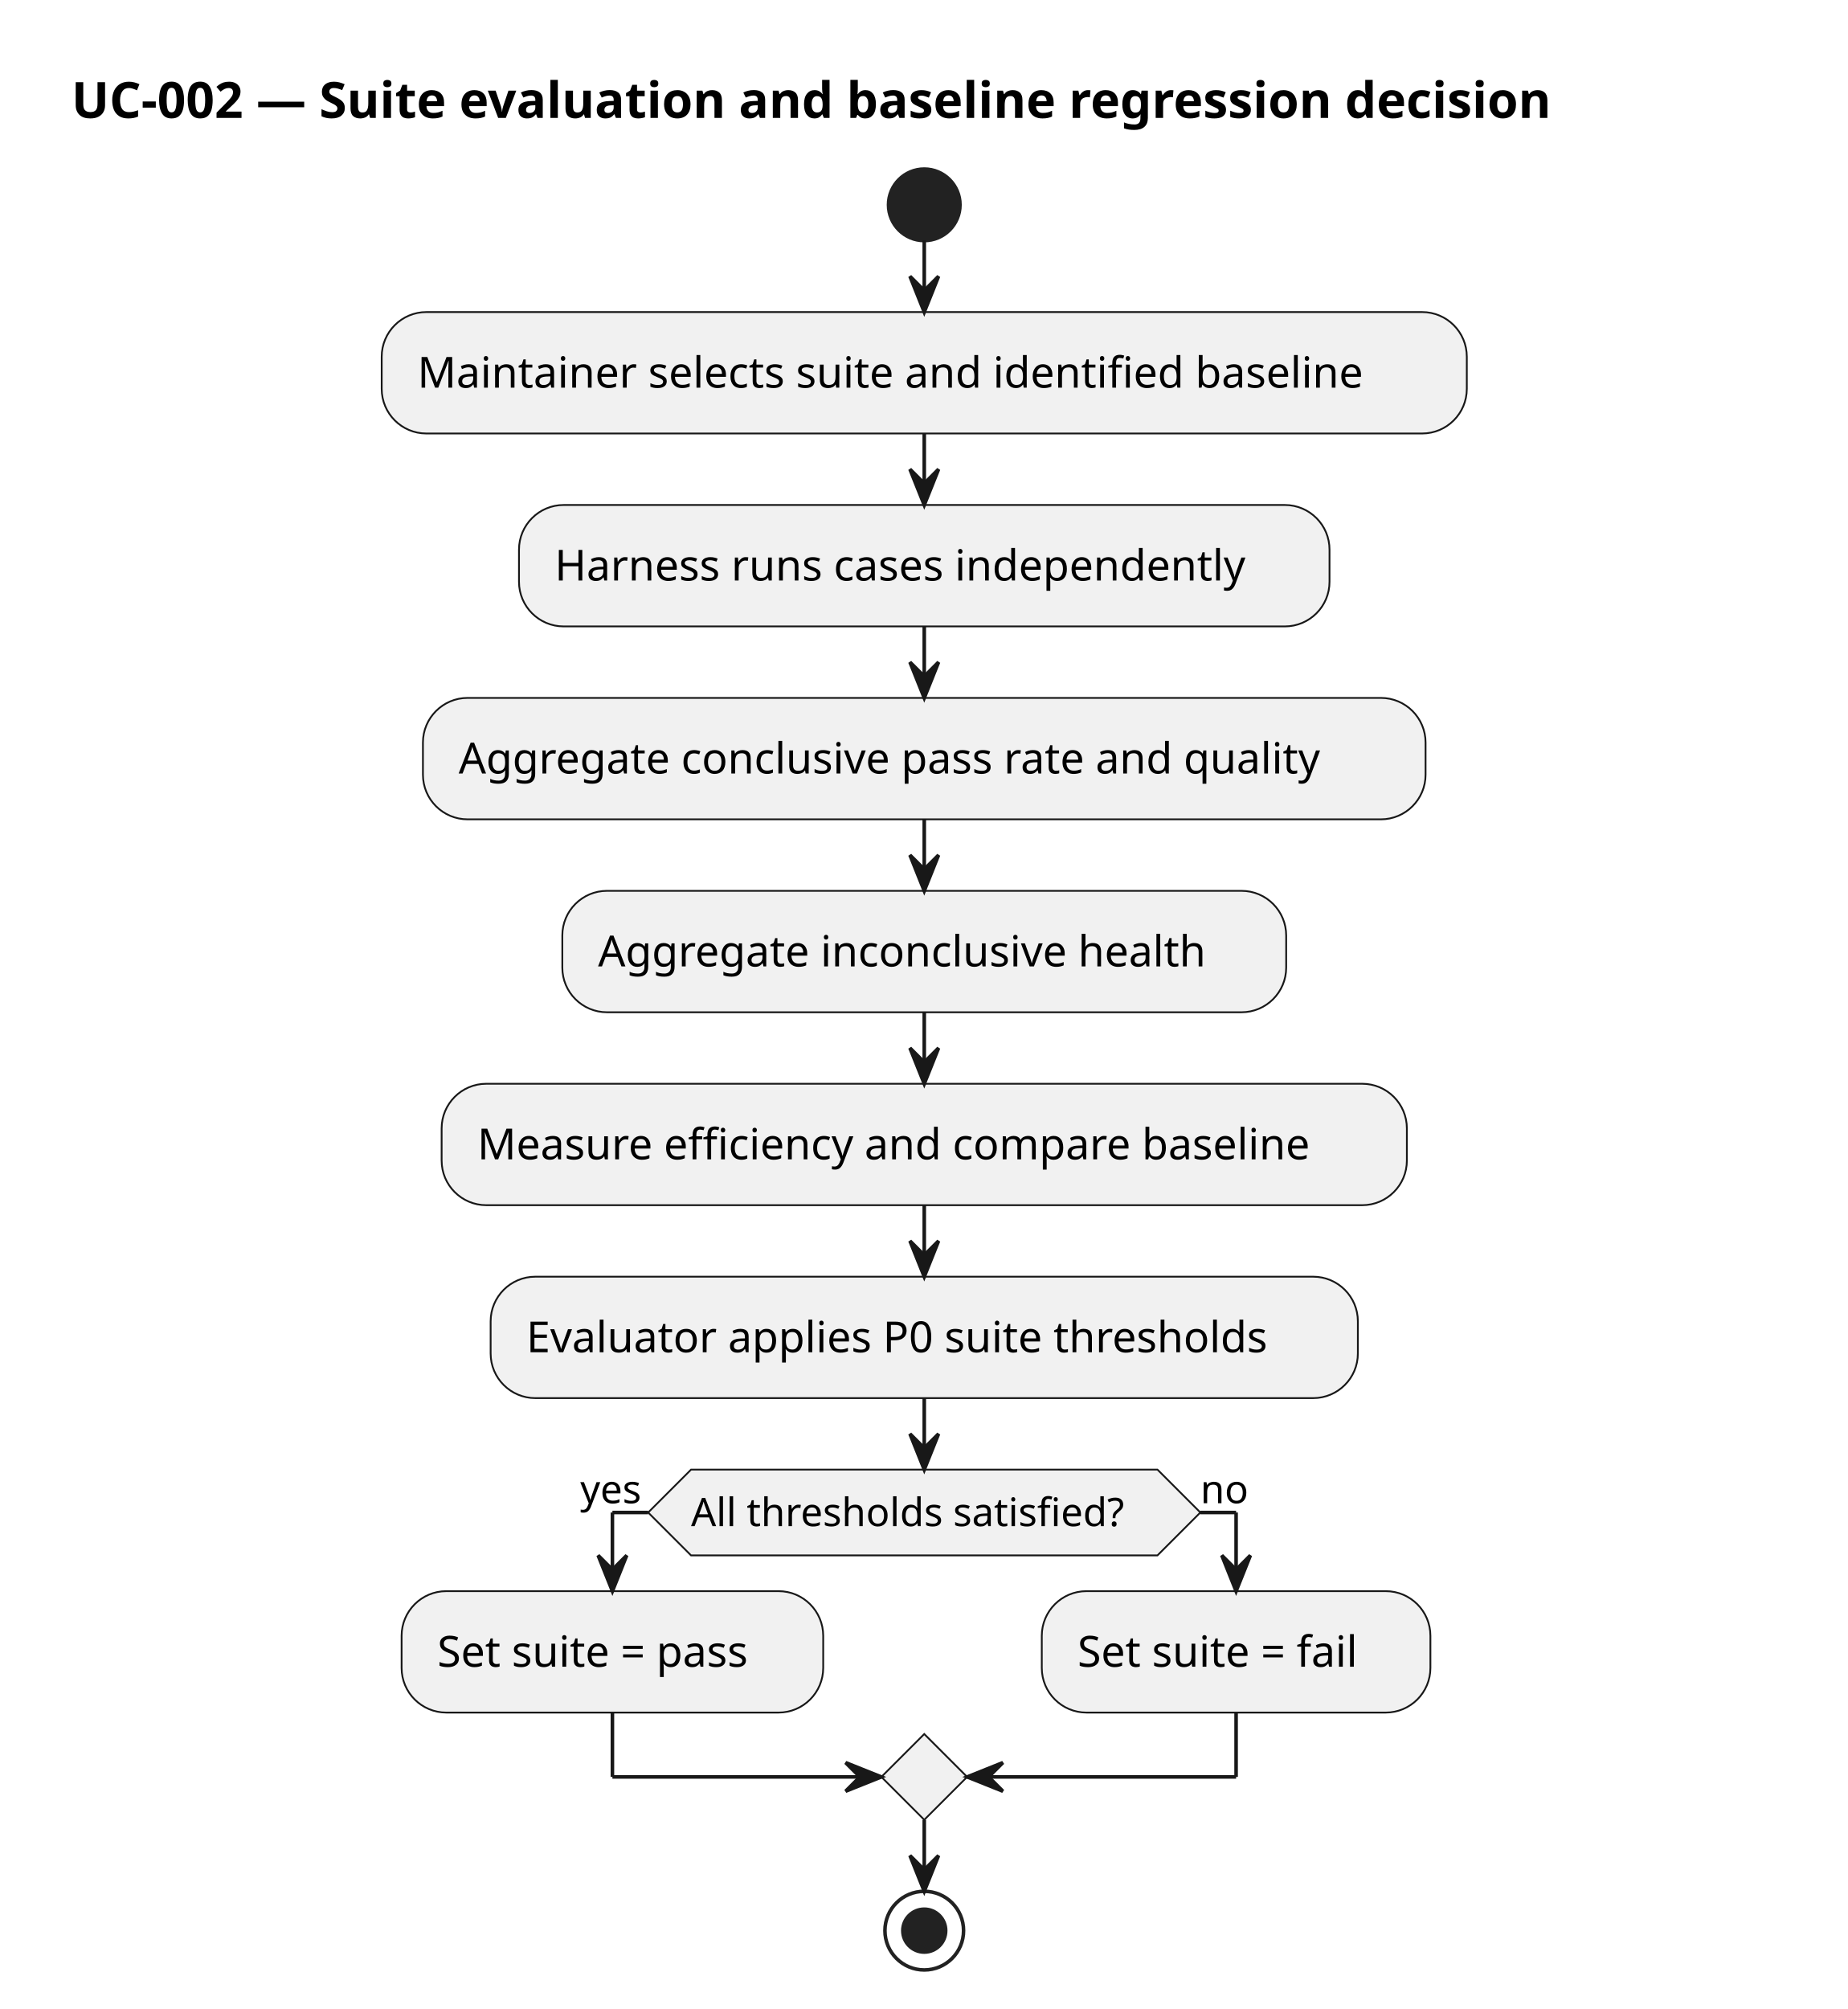
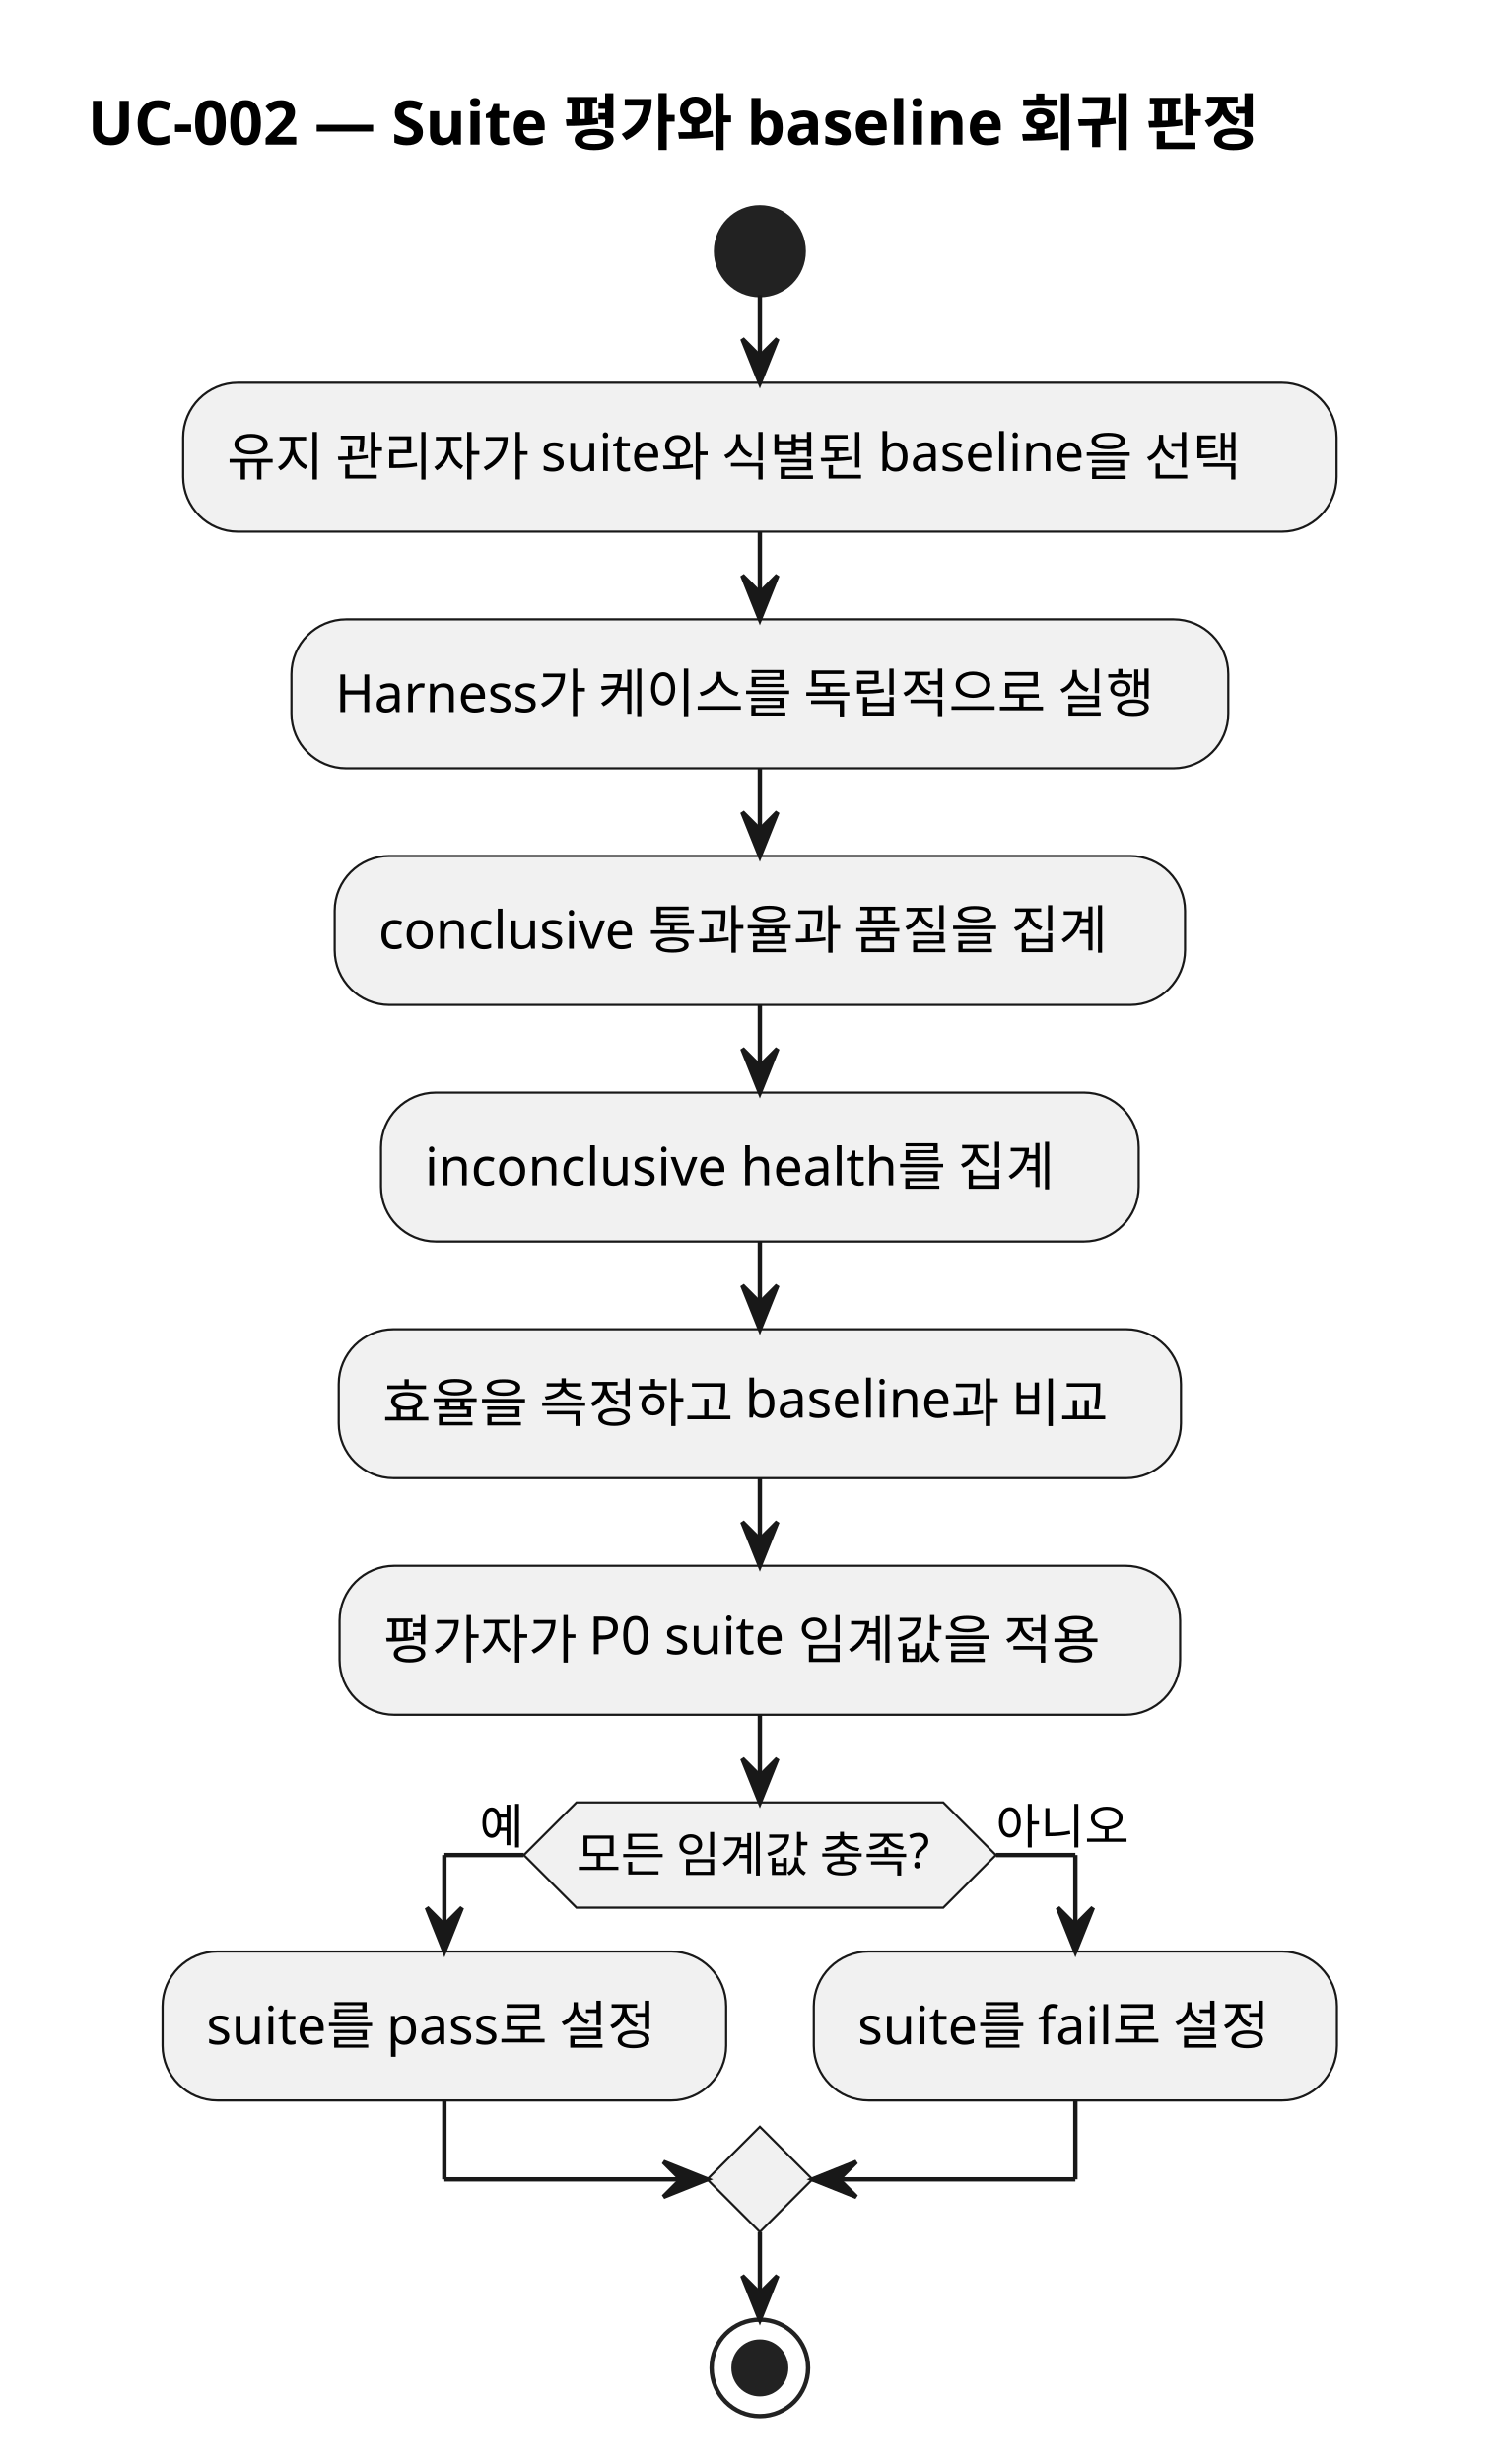
- <svg xmlns="http://www.w3.org/2000/svg" contentStyleType="text/css" height="562px" preserveAspectRatio="none" style="width:517px;height:562px;background:#FFFFFF;" version="1.1" viewBox="0 0 517 562" width="517px" zoomAndPan="magnify">
+ <svg xmlns="http://www.w3.org/2000/svg" contentStyleType="text/css" height="562px" preserveAspectRatio="none" style="width:342px;height:562px;background:#FFFFFF;" version="1.1" viewBox="0 0 342 562" width="342px" zoomAndPan="magnify">
  <defs />
  <g>
-     <text fill="#000000" font-family="sans-serif" font-size="14" font-weight="bold" lengthAdjust="spacing" textLength="474.182" x="20" y="32.995">UC-002 — Suite evaluation and baseline regression decision</text>
-     <ellipse cx="258.591" cy="57.297" fill="#222222" rx="10" ry="10" style="stroke:#222222;stroke-width:1.0;" />
-     <rect fill="#F1F1F1" height="33.969" rx="12.5" ry="12.5" style="stroke:#181818;stroke-width:0.5;" width="303.594" x="106.794" y="87.297" />
-     <text fill="#000000" font-family="sans-serif" font-size="12" lengthAdjust="spacing" textLength="283.594" x="116.794" y="108.436">Maintainer selects suite and identified baseline</text>
-     <rect fill="#F1F1F1" height="33.969" rx="12.5" ry="12.5" style="stroke:#181818;stroke-width:0.5;" width="226.772" x="145.205" y="141.266" />
-     <text fill="#000000" font-family="sans-serif" font-size="12" lengthAdjust="spacing" textLength="206.772" x="155.205" y="162.404">Harness runs cases independently</text>
-     <rect fill="#F1F1F1" height="33.969" rx="12.5" ry="12.5" style="stroke:#181818;stroke-width:0.5;" width="280.519" x="118.331" y="195.234" />
-     <text fill="#000000" font-family="sans-serif" font-size="12" lengthAdjust="spacing" textLength="260.519" x="128.331" y="216.373">Aggregate conclusive pass rate and quality</text>
-     <rect fill="#F1F1F1" height="33.969" rx="12.5" ry="12.5" style="stroke:#181818;stroke-width:0.5;" width="202.525" x="157.328" y="249.203" />
-     <text fill="#000000" font-family="sans-serif" font-size="12" lengthAdjust="spacing" textLength="182.525" x="167.328" y="270.342">Aggregate inconclusive health</text>
-     <rect fill="#F1F1F1" height="33.969" rx="12.5" ry="12.5" style="stroke:#181818;stroke-width:0.5;" width="270.06" x="123.561" y="303.172" />
-     <text fill="#000000" font-family="sans-serif" font-size="12" lengthAdjust="spacing" textLength="250.06" x="133.56" y="324.31">Measure efficiency and compare baseline</text>
-     <rect fill="#F1F1F1" height="33.969" rx="12.5" ry="12.5" style="stroke:#181818;stroke-width:0.5;" width="242.639" x="137.272" y="357.141" />
-     <text fill="#000000" font-family="sans-serif" font-size="12" lengthAdjust="spacing" textLength="222.639" x="147.272" y="378.279">Evaluator applies P0 suite thresholds</text>
-     <polygon fill="#F1F1F1" points="193.343,411.109,323.839,411.109,335.839,423.109,323.839,435.109,193.343,435.109,181.343,423.109,193.343,411.109" style="stroke:#181818;stroke-width:0.5;" />
-     <text fill="#000000" font-family="sans-serif" font-size="11" lengthAdjust="spacing" textLength="130.496" x="193.343" y="426.918">All thresholds satisfied?</text>
-     <text fill="#000000" font-family="sans-serif" font-size="11" lengthAdjust="spacing" textLength="19.008" x="162.334" y="420.515">yes</text>
-     <text fill="#000000" font-family="sans-serif" font-size="11" lengthAdjust="spacing" textLength="13.702" x="335.839" y="420.515">no</text>
-     <rect fill="#F1F1F1" height="33.969" rx="12.5" ry="12.5" style="stroke:#181818;stroke-width:0.5;" width="117.957" x="112.364" y="445.109" />
-     <text fill="#000000" font-family="sans-serif" font-size="12" lengthAdjust="spacing" textLength="97.957" x="122.364" y="466.248">Set suite = pass</text>
-     <rect fill="#F1F1F1" height="33.969" rx="12.5" ry="12.5" style="stroke:#181818;stroke-width:0.5;" width="108.728" x="291.475" y="445.109" />
-     <text fill="#000000" font-family="sans-serif" font-size="12" lengthAdjust="spacing" textLength="88.728" x="301.475" y="466.248">Set suite = fail</text>
-     <polygon fill="#F1F1F1" points="258.591,485.078,270.591,497.078,258.591,509.078,246.591,497.078,258.591,485.078" style="stroke:#181818;stroke-width:0.5;" />
-     <ellipse cx="258.591" cy="540.078" fill="none" rx="11" ry="11" style="stroke:#222222;stroke-width:1.0;" />
-     <ellipse cx="258.591" cy="540.078" fill="#222222" rx="6" ry="6" style="stroke:#222222;stroke-width:1.0;" />
-     <line style="stroke:#181818;stroke-width:1.0;" x1="258.591" x2="258.591" y1="67.297" y2="87.297" />
-     <polygon fill="#181818" points="254.591,77.297,258.591,87.297,262.591,77.297,258.591,81.297" style="stroke:#181818;stroke-width:1.0;" />
-     <line style="stroke:#181818;stroke-width:1.0;" x1="258.591" x2="258.591" y1="121.266" y2="141.266" />
-     <polygon fill="#181818" points="254.591,131.266,258.591,141.266,262.591,131.266,258.591,135.266" style="stroke:#181818;stroke-width:1.0;" />
-     <line style="stroke:#181818;stroke-width:1.0;" x1="258.591" x2="258.591" y1="175.234" y2="195.234" />
-     <polygon fill="#181818" points="254.591,185.234,258.591,195.234,262.591,185.234,258.591,189.234" style="stroke:#181818;stroke-width:1.0;" />
-     <line style="stroke:#181818;stroke-width:1.0;" x1="258.591" x2="258.591" y1="229.203" y2="249.203" />
-     <polygon fill="#181818" points="254.591,239.203,258.591,249.203,262.591,239.203,258.591,243.203" style="stroke:#181818;stroke-width:1.0;" />
-     <line style="stroke:#181818;stroke-width:1.0;" x1="258.591" x2="258.591" y1="283.172" y2="303.172" />
-     <polygon fill="#181818" points="254.591,293.172,258.591,303.172,262.591,293.172,258.591,297.172" style="stroke:#181818;stroke-width:1.0;" />
-     <line style="stroke:#181818;stroke-width:1.0;" x1="258.591" x2="258.591" y1="337.141" y2="357.141" />
-     <polygon fill="#181818" points="254.591,347.141,258.591,357.141,262.591,347.141,258.591,351.141" style="stroke:#181818;stroke-width:1.0;" />
-     <line style="stroke:#181818;stroke-width:1.0;" x1="181.343" x2="171.343" y1="423.109" y2="423.109" />
-     <line style="stroke:#181818;stroke-width:1.0;" x1="171.343" x2="171.343" y1="423.109" y2="445.109" />
-     <polygon fill="#181818" points="167.343,435.109,171.343,445.109,175.343,435.109,171.343,439.109" style="stroke:#181818;stroke-width:1.0;" />
-     <line style="stroke:#181818;stroke-width:1.0;" x1="335.839" x2="345.839" y1="423.109" y2="423.109" />
-     <line style="stroke:#181818;stroke-width:1.0;" x1="345.839" x2="345.839" y1="423.109" y2="445.109" />
-     <polygon fill="#181818" points="341.839,435.109,345.839,445.109,349.839,435.109,345.839,439.109" style="stroke:#181818;stroke-width:1.0;" />
-     <line style="stroke:#181818;stroke-width:1.0;" x1="171.343" x2="171.343" y1="479.078" y2="497.078" />
-     <line style="stroke:#181818;stroke-width:1.0;" x1="171.343" x2="246.591" y1="497.078" y2="497.078" />
-     <polygon fill="#181818" points="236.591,493.078,246.591,497.078,236.591,501.078,240.591,497.078" style="stroke:#181818;stroke-width:1.0;" />
-     <line style="stroke:#181818;stroke-width:1.0;" x1="345.839" x2="345.839" y1="479.078" y2="497.078" />
-     <line style="stroke:#181818;stroke-width:1.0;" x1="345.839" x2="270.591" y1="497.078" y2="497.078" />
-     <polygon fill="#181818" points="280.591,493.078,270.591,497.078,280.591,501.078,276.591,497.078" style="stroke:#181818;stroke-width:1.0;" />
-     <line style="stroke:#181818;stroke-width:1.0;" x1="258.591" x2="258.591" y1="391.109" y2="411.109" />
-     <polygon fill="#181818" points="254.591,401.109,258.591,411.109,262.591,401.109,258.591,405.109" style="stroke:#181818;stroke-width:1.0;" />
-     <line style="stroke:#181818;stroke-width:1.0;" x1="258.591" x2="258.591" y1="509.078" y2="529.078" />
-     <polygon fill="#181818" points="254.591,519.078,258.591,529.078,262.591,519.078,258.591,523.078" style="stroke:#181818;stroke-width:1.0;" />
+     <text fill="#000000" font-family="sans-serif" font-size="14" font-weight="bold" lengthAdjust="spacing" textLength="299.031" x="20" y="32.995">UC-002 — Suite 평가와 baseline 회귀 판정</text>
+     <ellipse cx="173.322" cy="57.297" fill="#222222" rx="10" ry="10" style="stroke:#222222;stroke-width:1.0;" />
+     <rect fill="#F1F1F1" height="33.969" rx="12.5" ry="12.5" style="stroke:#181818;stroke-width:0.5;" width="263.094" x="41.775" y="87.297" />
+     <text fill="#000000" font-family="sans-serif" font-size="12" lengthAdjust="spacing" textLength="243.094" x="51.775" y="108.436">유지 관리자가 suite와 식별된 baseline을 선택</text>
+     <rect fill="#F1F1F1" height="33.969" rx="12.5" ry="12.5" style="stroke:#181818;stroke-width:0.5;" width="213.687" x="66.479" y="141.266" />
+     <text fill="#000000" font-family="sans-serif" font-size="12" lengthAdjust="spacing" textLength="193.687" x="76.479" y="162.404">Harness가 케이스를 독립적으로 실행</text>
+     <rect fill="#F1F1F1" height="33.969" rx="12.5" ry="12.5" style="stroke:#181818;stroke-width:0.5;" width="193.957" x="76.344" y="195.234" />
+     <text fill="#000000" font-family="sans-serif" font-size="12" lengthAdjust="spacing" textLength="173.957" x="86.344" y="216.373">conclusive 통과율과 품질을 집계</text>
+     <rect fill="#F1F1F1" height="33.969" rx="12.5" ry="12.5" style="stroke:#181818;stroke-width:0.5;" width="172.827" x="86.909" y="249.203" />
+     <text fill="#000000" font-family="sans-serif" font-size="12" lengthAdjust="spacing" textLength="152.827" x="96.909" y="270.342">inconclusive health를 집계</text>
+     <rect fill="#F1F1F1" height="33.969" rx="12.5" ry="12.5" style="stroke:#181818;stroke-width:0.5;" width="192.106" x="77.269" y="303.172" />
+     <text fill="#000000" font-family="sans-serif" font-size="12" lengthAdjust="spacing" textLength="172.106" x="87.269" y="324.31">효율을 측정하고 baseline과 비교</text>
+     <rect fill="#F1F1F1" height="33.969" rx="12.5" ry="12.5" style="stroke:#181818;stroke-width:0.5;" width="191.729" x="77.458" y="357.141" />
+     <text fill="#000000" font-family="sans-serif" font-size="12" lengthAdjust="spacing" textLength="171.729" x="87.458" y="378.279">평가자가 P0 suite 임계값을 적용</text>
+     <polygon fill="#F1F1F1" points="131.487,411.109,215.158,411.109,227.158,423.109,215.158,435.109,131.487,435.109,119.487,423.109,131.487,411.109" style="stroke:#181818;stroke-width:0.5;" />
+     <text fill="#000000" font-family="sans-serif" font-size="11" lengthAdjust="spacing" textLength="83.671" x="131.487" y="426.918">모든 임계값 충족?</text>
+     <text fill="#000000" font-family="sans-serif" font-size="11" lengthAdjust="spacing" textLength="10.12" x="109.367" y="420.515">예</text>
+     <text fill="#000000" font-family="sans-serif" font-size="11" lengthAdjust="spacing" textLength="30.36" x="227.158" y="420.515">아니오</text>
+     <rect fill="#F1F1F1" height="33.969" rx="12.5" ry="12.5" style="stroke:#181818;stroke-width:0.5;" width="128.543" x="37.086" y="445.109" />
+     <text fill="#000000" font-family="sans-serif" font-size="12" lengthAdjust="spacing" textLength="108.543" x="47.086" y="466.248">suite를 pass로 설정</text>
+     <rect fill="#F1F1F1" height="33.969" rx="12.5" ry="12.5" style="stroke:#181818;stroke-width:0.5;" width="119.315" x="185.63" y="445.109" />
+     <text fill="#000000" font-family="sans-serif" font-size="12" lengthAdjust="spacing" textLength="99.315" x="195.63" y="466.248">suite를 fail로 설정</text>
+     <polygon fill="#F1F1F1" points="173.322,485.078,185.322,497.078,173.322,509.078,161.322,497.078,173.322,485.078" style="stroke:#181818;stroke-width:0.5;" />
+     <ellipse cx="173.322" cy="540.078" fill="none" rx="11" ry="11" style="stroke:#222222;stroke-width:1.0;" />
+     <ellipse cx="173.322" cy="540.078" fill="#222222" rx="6" ry="6" style="stroke:#222222;stroke-width:1.0;" />
+     <line style="stroke:#181818;stroke-width:1.0;" x1="173.322" x2="173.322" y1="67.297" y2="87.297" />
+     <polygon fill="#181818" points="169.322,77.297,173.322,87.297,177.322,77.297,173.322,81.297" style="stroke:#181818;stroke-width:1.0;" />
+     <line style="stroke:#181818;stroke-width:1.0;" x1="173.322" x2="173.322" y1="121.266" y2="141.266" />
+     <polygon fill="#181818" points="169.322,131.266,173.322,141.266,177.322,131.266,173.322,135.266" style="stroke:#181818;stroke-width:1.0;" />
+     <line style="stroke:#181818;stroke-width:1.0;" x1="173.322" x2="173.322" y1="175.234" y2="195.234" />
+     <polygon fill="#181818" points="169.322,185.234,173.322,195.234,177.322,185.234,173.322,189.234" style="stroke:#181818;stroke-width:1.0;" />
+     <line style="stroke:#181818;stroke-width:1.0;" x1="173.322" x2="173.322" y1="229.203" y2="249.203" />
+     <polygon fill="#181818" points="169.322,239.203,173.322,249.203,177.322,239.203,173.322,243.203" style="stroke:#181818;stroke-width:1.0;" />
+     <line style="stroke:#181818;stroke-width:1.0;" x1="173.322" x2="173.322" y1="283.172" y2="303.172" />
+     <polygon fill="#181818" points="169.322,293.172,173.322,303.172,177.322,293.172,173.322,297.172" style="stroke:#181818;stroke-width:1.0;" />
+     <line style="stroke:#181818;stroke-width:1.0;" x1="173.322" x2="173.322" y1="337.141" y2="357.141" />
+     <polygon fill="#181818" points="169.322,347.141,173.322,357.141,177.322,347.141,173.322,351.141" style="stroke:#181818;stroke-width:1.0;" />
+     <line style="stroke:#181818;stroke-width:1.0;" x1="119.487" x2="101.358" y1="423.109" y2="423.109" />
+     <line style="stroke:#181818;stroke-width:1.0;" x1="101.358" x2="101.358" y1="423.109" y2="445.109" />
+     <polygon fill="#181818" points="97.358,435.109,101.358,445.109,105.358,435.109,101.358,439.109" style="stroke:#181818;stroke-width:1.0;" />
+     <line style="stroke:#181818;stroke-width:1.0;" x1="227.158" x2="245.287" y1="423.109" y2="423.109" />
+     <line style="stroke:#181818;stroke-width:1.0;" x1="245.287" x2="245.287" y1="423.109" y2="445.109" />
+     <polygon fill="#181818" points="241.287,435.109,245.287,445.109,249.287,435.109,245.287,439.109" style="stroke:#181818;stroke-width:1.0;" />
+     <line style="stroke:#181818;stroke-width:1.0;" x1="101.358" x2="101.358" y1="479.078" y2="497.078" />
+     <line style="stroke:#181818;stroke-width:1.0;" x1="101.358" x2="161.322" y1="497.078" y2="497.078" />
+     <polygon fill="#181818" points="151.322,493.078,161.322,497.078,151.322,501.078,155.322,497.078" style="stroke:#181818;stroke-width:1.0;" />
+     <line style="stroke:#181818;stroke-width:1.0;" x1="245.287" x2="245.287" y1="479.078" y2="497.078" />
+     <line style="stroke:#181818;stroke-width:1.0;" x1="245.287" x2="185.322" y1="497.078" y2="497.078" />
+     <polygon fill="#181818" points="195.322,493.078,185.322,497.078,195.322,501.078,191.322,497.078" style="stroke:#181818;stroke-width:1.0;" />
+     <line style="stroke:#181818;stroke-width:1.0;" x1="173.322" x2="173.322" y1="391.109" y2="411.109" />
+     <polygon fill="#181818" points="169.322,401.109,173.322,411.109,177.322,401.109,173.322,405.109" style="stroke:#181818;stroke-width:1.0;" />
+     <line style="stroke:#181818;stroke-width:1.0;" x1="173.322" x2="173.322" y1="509.078" y2="529.078" />
+     <polygon fill="#181818" points="169.322,519.078,173.322,529.078,177.322,519.078,173.322,523.078" style="stroke:#181818;stroke-width:1.0;" />
  </g>
</svg>
